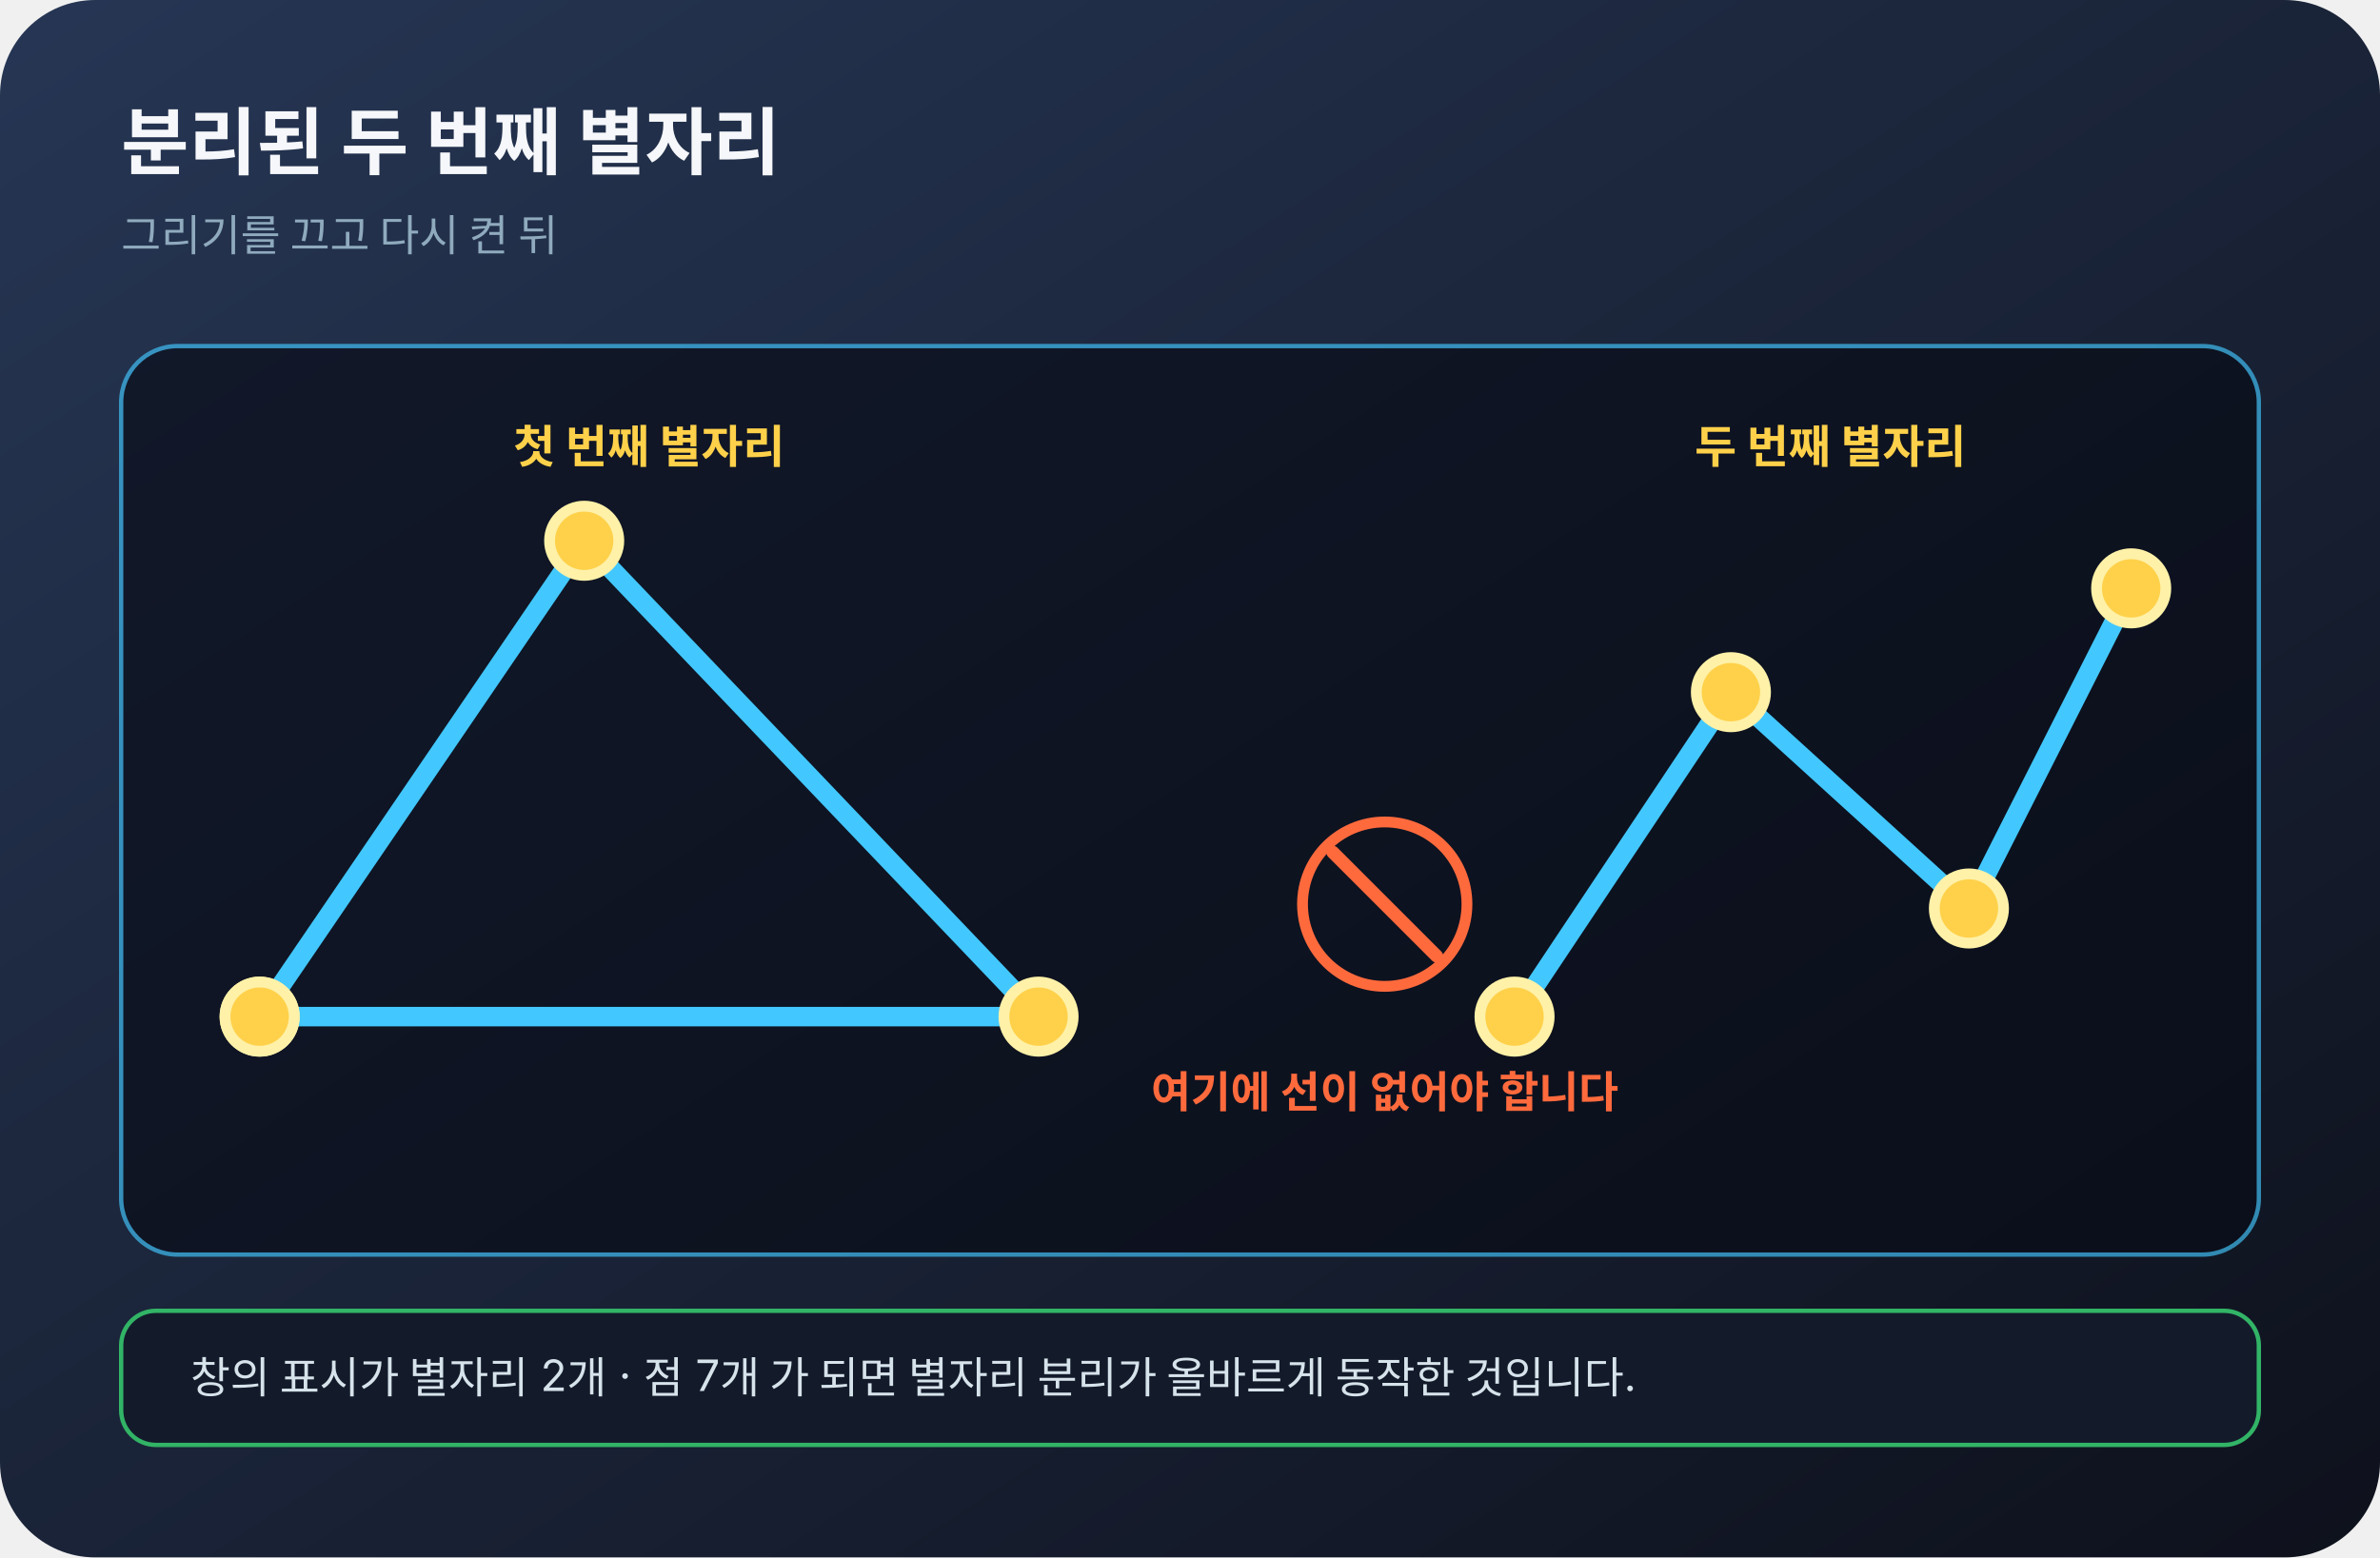
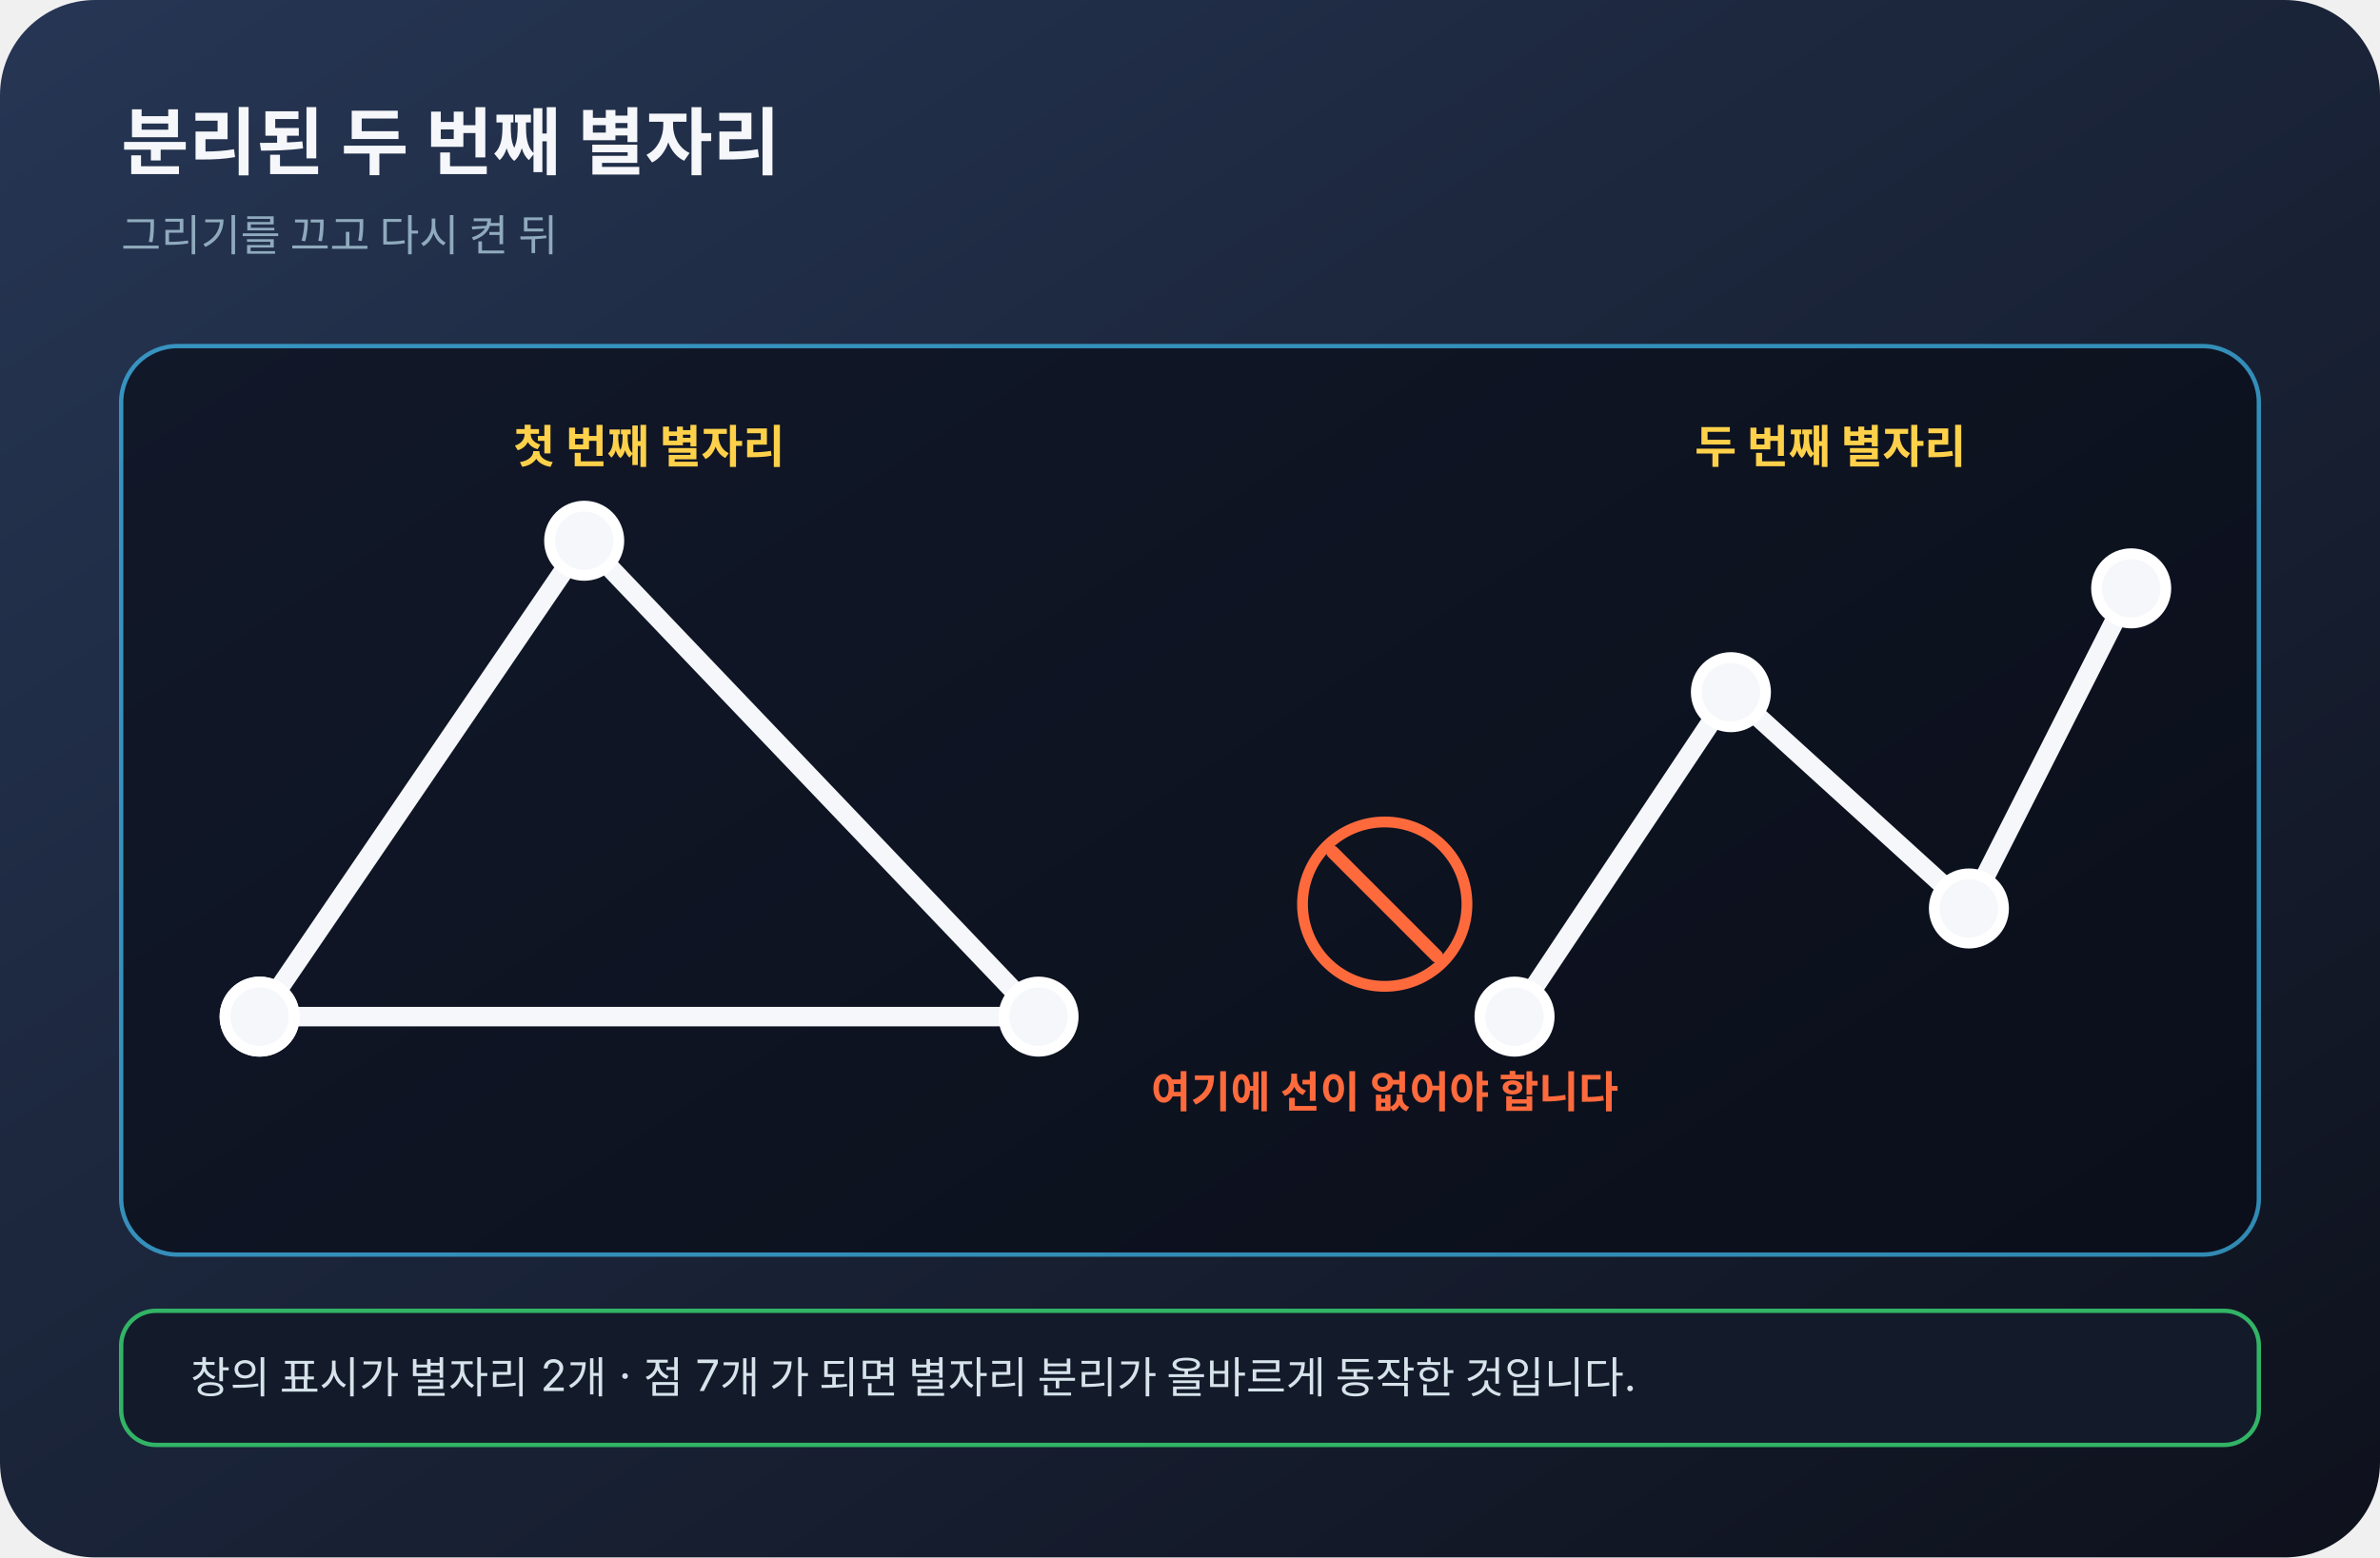
<svg xmlns="http://www.w3.org/2000/svg" width="1100" height="720" viewBox="0 0 1100 720" role="img" aria-labelledby="t d">
  <defs>
    <linearGradient id="bg" x1="0" y1="0" x2="1" y2="1">
      <stop stop-color="#263654" />
      <stop offset="1" stop-color="#0e111c" />
    </linearGradient>
    <linearGradient id="glass" x1="0" y1="0" x2="1" y2="1">
      <stop stop-color="#ffffff" stop-opacity=".22" />
      <stop offset="1" stop-color="#8adfff" stop-opacity=".07" />
    </linearGradient>
    <marker id="head" viewBox="0 0 12 12" refX="9" refY="6" markerWidth="7" markerHeight="7" orient="auto-start-reverse">
      <path d="M1 1 L11 6 L1 11 z" fill="#42c8ff" />
    </marker>
    <marker id="headw" viewBox="0 0 12 12" refX="9" refY="6" markerWidth="7" markerHeight="7" orient="auto-start-reverse">
      <path d="M1 1 L11 6 L1 11 z" fill="#8faabd" />
    </marker>
  </defs>
  <rect x="0" y="0" width="1100" height="720" rx="44" fill="url(#bg)" />
  <text x="56" y="78" fill="#f5f7fa" font-family="-apple-system,'SF Pro Text','Apple SD Gothic Neo',sans-serif" font-size="34" font-weight="700" text-anchor="start">분리된 두 번째 별자리</text>
  <text x="56" y="116" fill="#8faabd" font-family="-apple-system,'SF Pro Text','Apple SD Gothic Neo',sans-serif" font-size="20" font-weight="400" text-anchor="start">그리기를 끄고 다시 켠 뒤</text>
  <rect x="56" y="160" width="988" height="420" rx="26" fill="#070b15" stroke="#42c8ff" stroke-width="2" opacity="0.65" />
-   <line x1="120" y1="470" x2="270" y2="250" stroke="#42c8ff" stroke-width="9" stroke-linecap="round" />
-   <line x1="270" y1="250" x2="480" y2="470" stroke="#42c8ff" stroke-width="9" stroke-linecap="round" />
-   <line x1="480" y1="470" x2="120" y2="470" stroke="#42c8ff" stroke-width="9" stroke-linecap="round" />
-   <circle cx="120" cy="470" r="16" fill="#ffd14a" stroke="#fff1a8" stroke-width="5" />
-   <circle cx="270" cy="250" r="16" fill="#ffd14a" stroke="#fff1a8" stroke-width="5" />
-   <circle cx="480" cy="470" r="16" fill="#ffd14a" stroke="#fff1a8" stroke-width="5" />
-   <circle cx="120" cy="470" r="16" fill="#ffd14a" stroke="#fff1a8" stroke-width="5" />
-   <line x1="700" y1="470" x2="800" y2="320" stroke="#42c8ff" stroke-width="9" stroke-linecap="round" />
-   <line x1="800" y1="320" x2="910" y2="420" stroke="#42c8ff" stroke-width="9" stroke-linecap="round" />
-   <line x1="910" y1="420" x2="985" y2="272" stroke="#42c8ff" stroke-width="9" stroke-linecap="round" />
-   <circle cx="700" cy="470" r="16" fill="#ffd14a" stroke="#fff1a8" stroke-width="5" />
-   <circle cx="800" cy="320" r="16" fill="#ffd14a" stroke="#fff1a8" stroke-width="5" />
-   <circle cx="910" cy="420" r="16" fill="#ffd14a" stroke="#fff1a8" stroke-width="5" />
-   <circle cx="985" cy="272" r="16" fill="#ffd14a" stroke="#fff1a8" stroke-width="5" />
+   <line x1="120" y1="470" x2="270" y2="250" stroke="#f5f7fa" stroke-width="9" stroke-linecap="round" />
+   <line x1="270" y1="250" x2="480" y2="470" stroke="#f5f7fa" stroke-width="9" stroke-linecap="round" />
+   <line x1="480" y1="470" x2="120" y2="470" stroke="#f5f7fa" stroke-width="9" stroke-linecap="round" />
+   <circle cx="120" cy="470" r="16" fill="#f5f7fa" stroke="#ffffff" stroke-width="5" />
+   <circle cx="270" cy="250" r="16" fill="#f5f7fa" stroke="#ffffff" stroke-width="5" />
+   <circle cx="480" cy="470" r="16" fill="#f5f7fa" stroke="#ffffff" stroke-width="5" />
+   <circle cx="120" cy="470" r="16" fill="#f5f7fa" stroke="#ffffff" stroke-width="5" />
+   <line x1="700" y1="470" x2="800" y2="320" stroke="#f5f7fa" stroke-width="9" stroke-linecap="round" />
+   <line x1="800" y1="320" x2="910" y2="420" stroke="#f5f7fa" stroke-width="9" stroke-linecap="round" />
+   <line x1="910" y1="420" x2="985" y2="272" stroke="#f5f7fa" stroke-width="9" stroke-linecap="round" />
+   <circle cx="700" cy="470" r="16" fill="#f5f7fa" stroke="#ffffff" stroke-width="5" />
+   <circle cx="800" cy="320" r="16" fill="#f5f7fa" stroke="#ffffff" stroke-width="5" />
+   <circle cx="910" cy="420" r="16" fill="#f5f7fa" stroke="#ffffff" stroke-width="5" />
+   <circle cx="985" cy="272" r="16" fill="#f5f7fa" stroke="#ffffff" stroke-width="5" />
  <circle cx="640" cy="418" r="38" fill="none" stroke="#ff6a3d" stroke-width="5" />
  <path d="M616 394 l48 48" stroke="#ff6a3d" stroke-width="6" stroke-linecap="round" />
  <text x="640" y="512" fill="#ff6a3d" font-family="-apple-system,'SF Pro Text','Apple SD Gothic Neo',sans-serif" font-size="20" font-weight="650" text-anchor="middle">여기에 선이 없어야 합니다</text>
  <text x="300" y="214" fill="#ffd14a" font-family="-apple-system,'SF Pro Text','Apple SD Gothic Neo',sans-serif" font-size="21" font-weight="650" text-anchor="middle">첫 번째 별자리</text>
  <text x="846" y="214" fill="#ffd14a" font-family="-apple-system,'SF Pro Text','Apple SD Gothic Neo',sans-serif" font-size="21" font-weight="650" text-anchor="middle">두 번째 별자리</text>
  <rect x="56" y="606" width="988" height="62" rx="16" fill="#131b2b" stroke="#32b466" stroke-width="2" />
  <text x="88" y="644" fill="#d7e3eb" font-family="-apple-system,'SF Pro Text','Apple SD Gothic Neo',sans-serif" font-size="20" font-weight="400" text-anchor="start">창의 표시가 별자리 2개 · 점 7개 가 되면 별자리 분리가 올바르게 동작한 것입니다.</text>
</svg>
